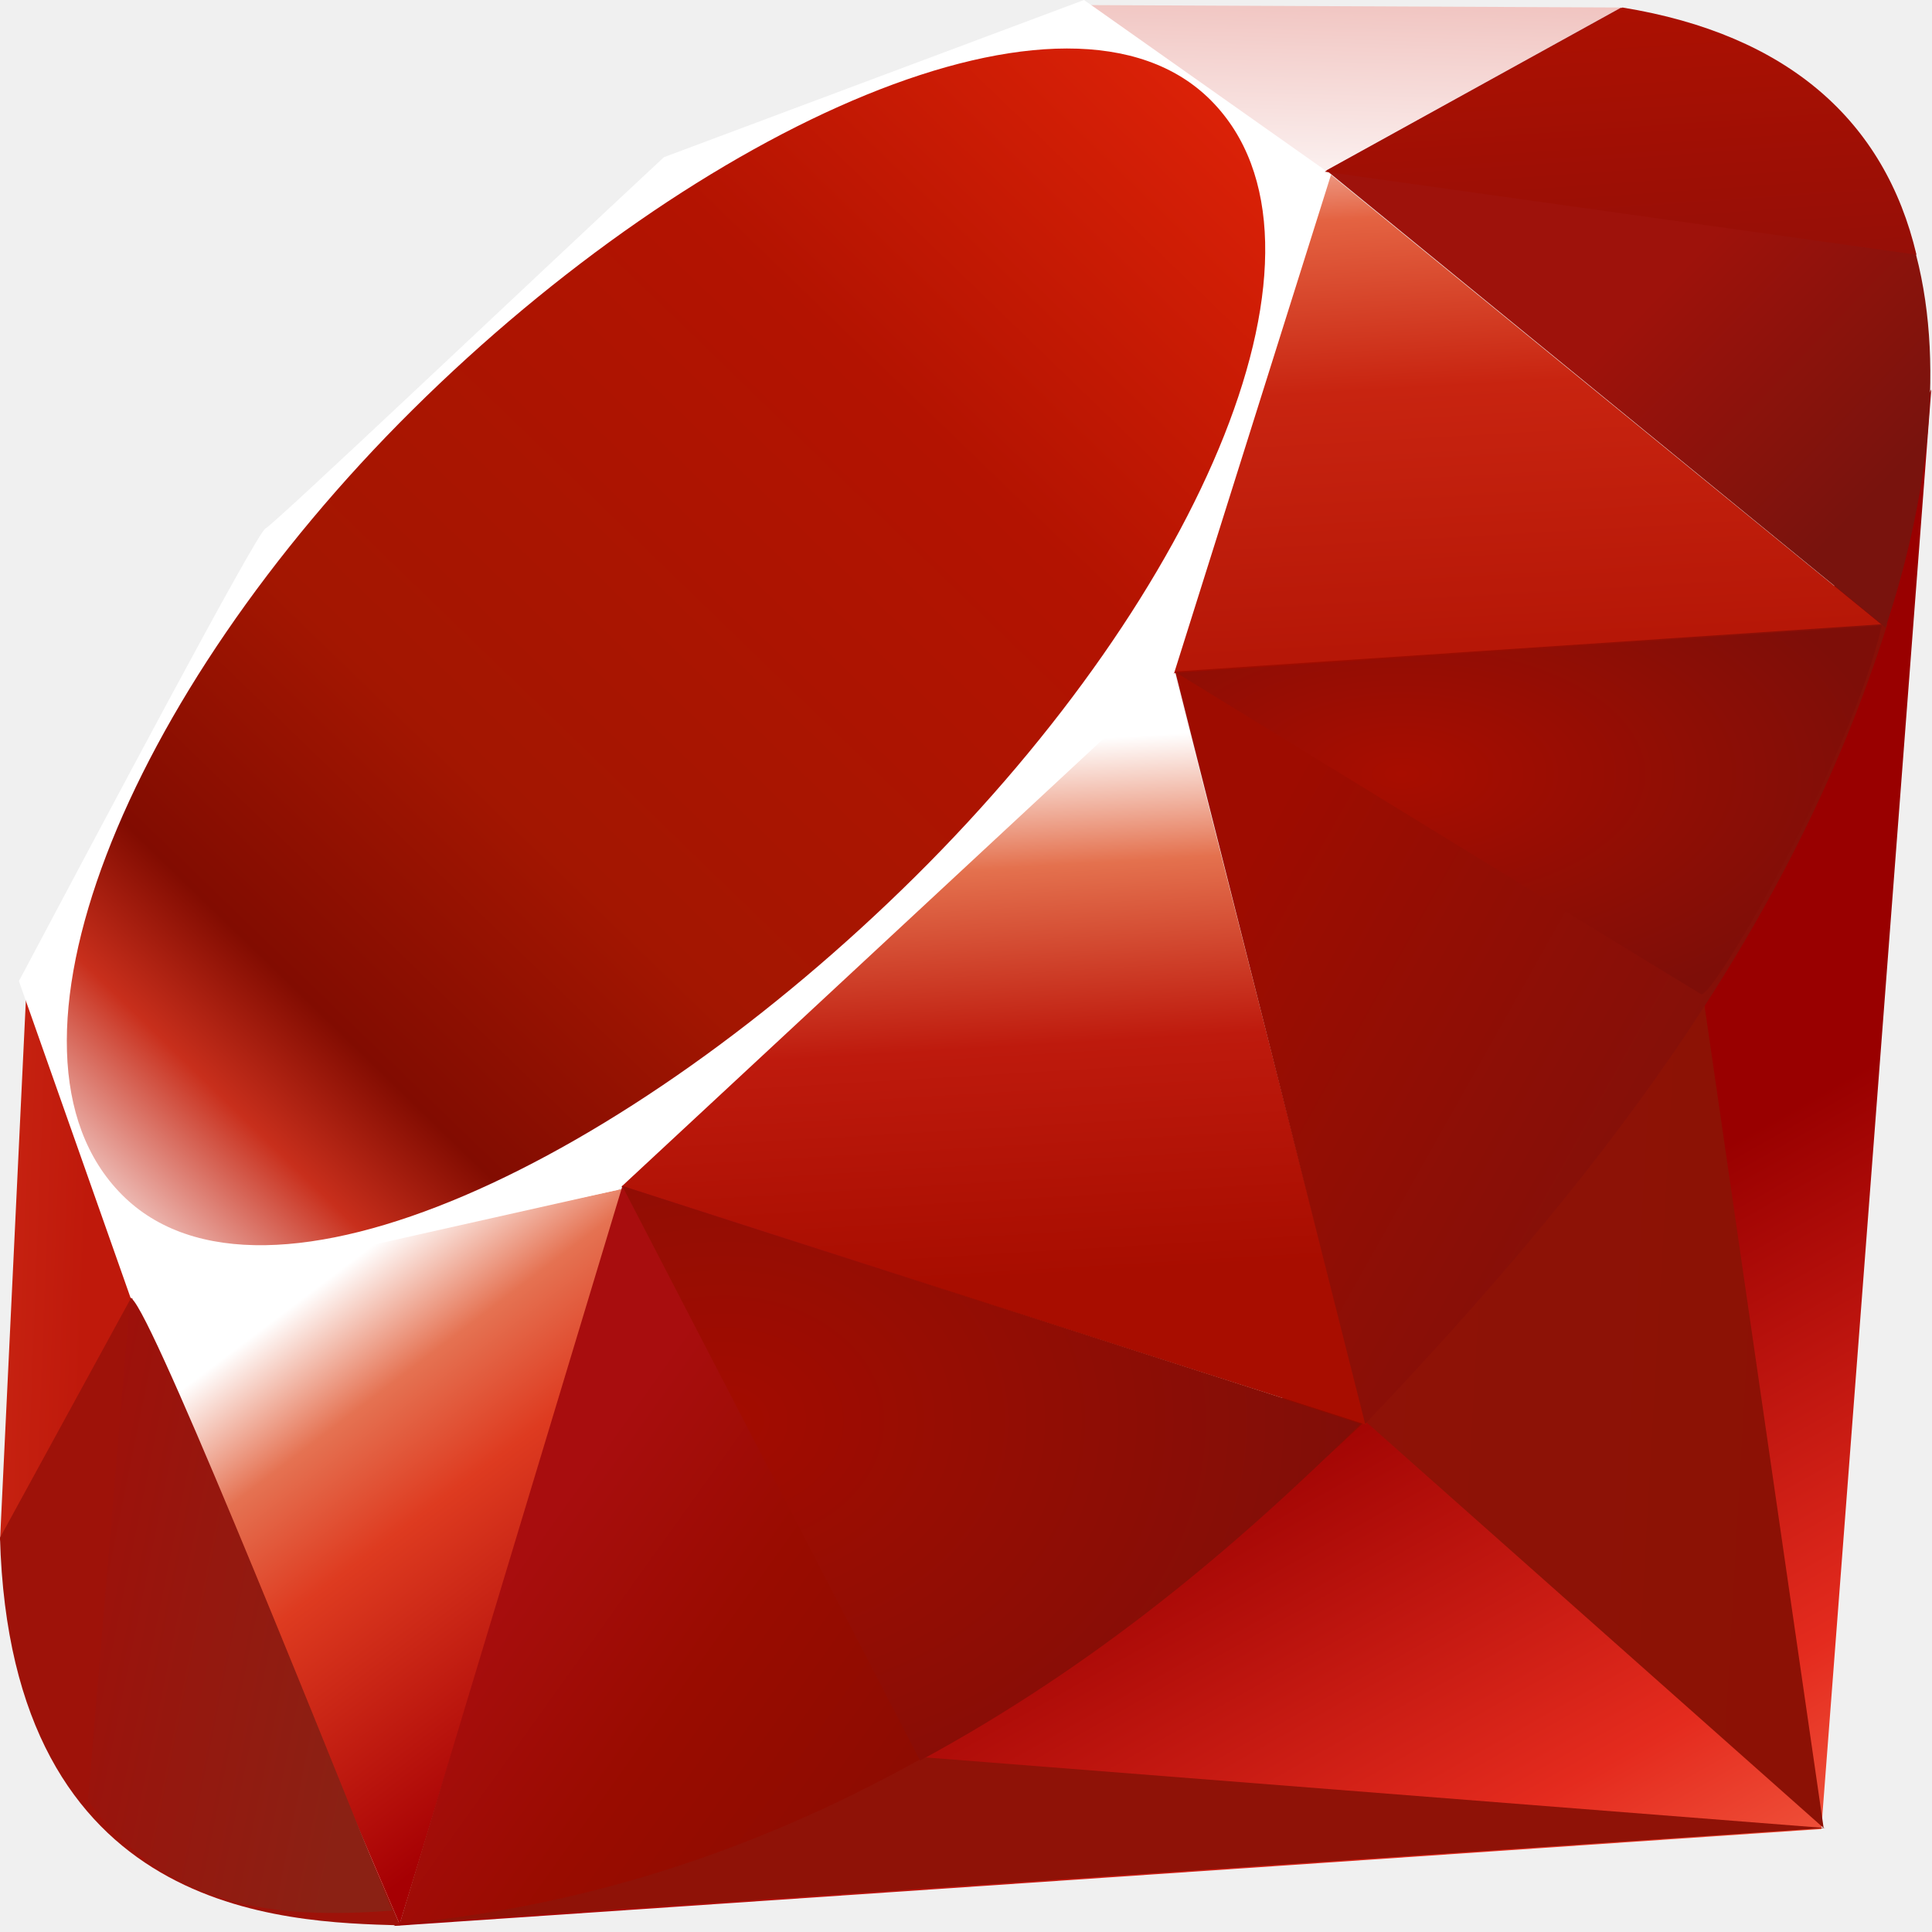
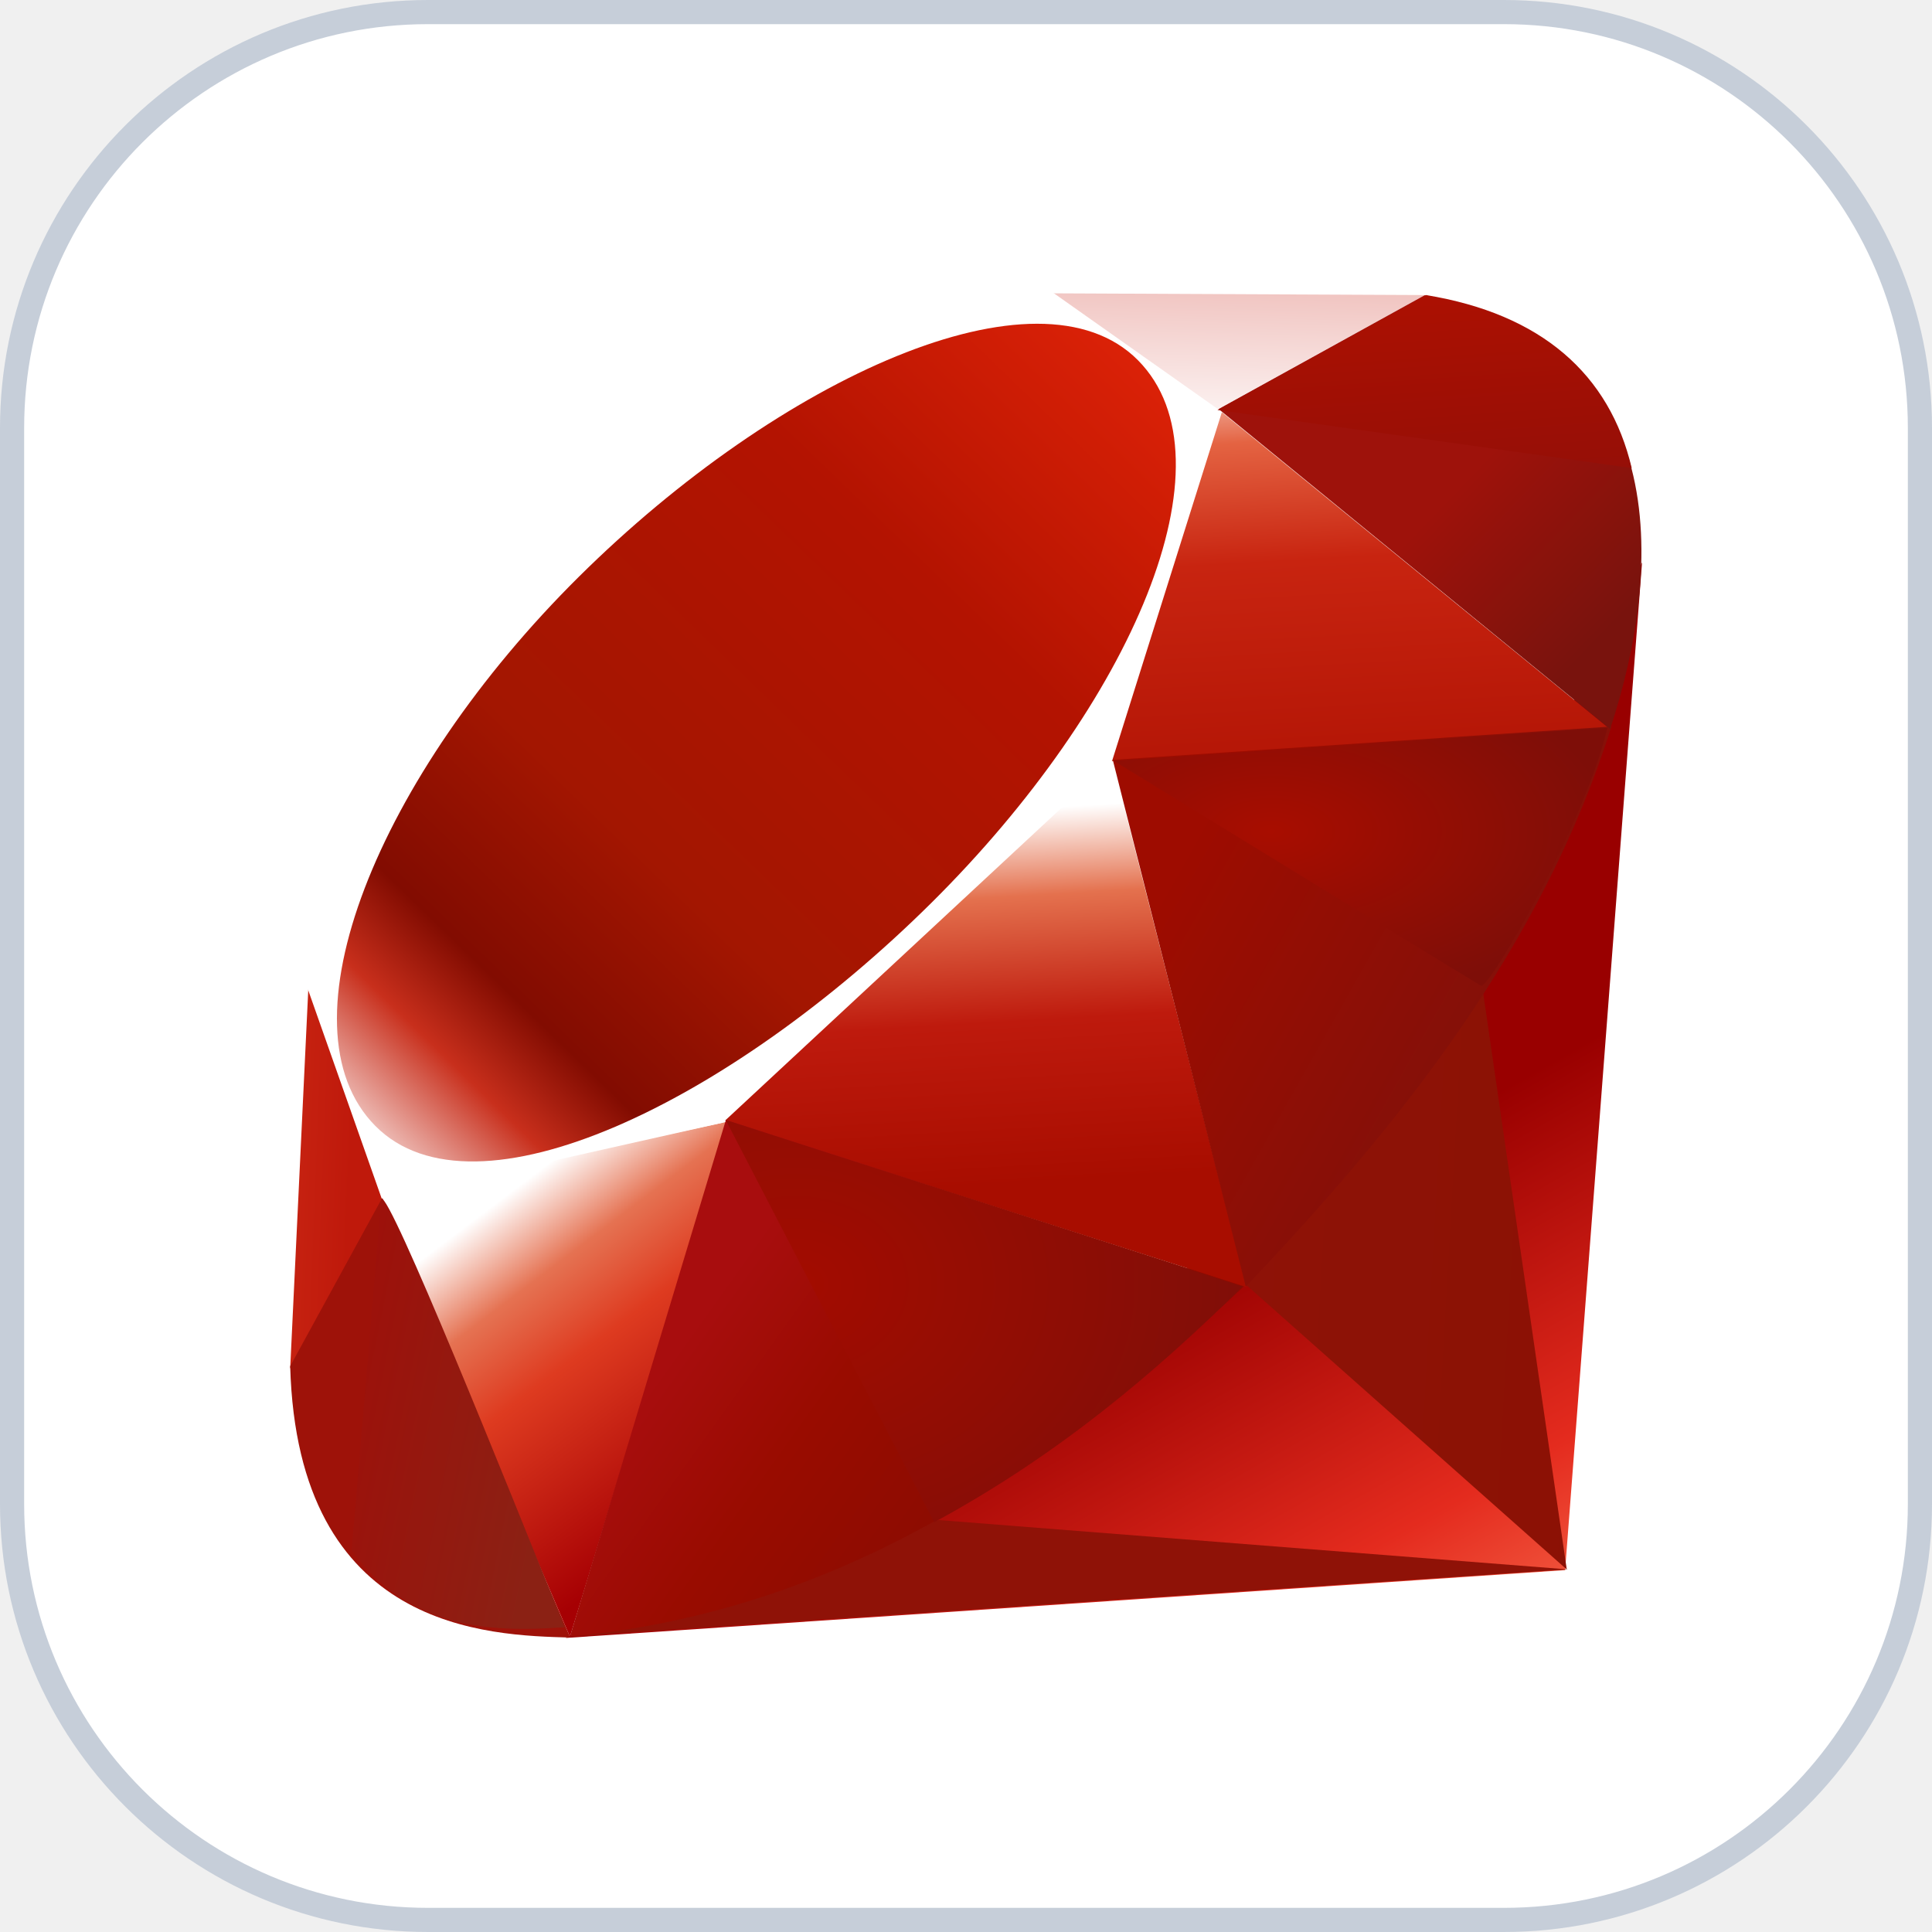
- <svg xmlns="http://www.w3.org/2000/svg" width="48" height="48" viewBox="0 0 48 48" fill="none">
-   <path d="M37.174 31.582L9.779 47.849L45.25 45.442L47.982 9.675L37.174 31.582L37.174 31.582Z" fill="url(#paint0_linear_301_688)" />
-   <path d="M45.308 45.417L42.26 24.375L33.955 35.341L45.308 45.417V45.417Z" fill="url(#paint1_linear_301_688)" />
-   <path d="M45.349 45.417L23.014 43.664L9.898 47.803L45.349 45.417Z" fill="url(#paint2_linear_301_688)" />
-   <path d="M9.929 47.808L15.509 29.528L3.23 32.154L9.929 47.807L9.929 47.808Z" fill="url(#paint3_linear_301_688)" />
-   <path d="M33.953 35.401L28.819 15.291L14.126 29.064L33.953 35.401V35.401Z" fill="url(#paint4_linear_301_688)" />
-   <path d="M46.817 15.574L32.928 4.23L29.061 16.734L46.817 15.574Z" fill="url(#paint5_linear_301_688)" />
-   <path d="M40.322 0.186L32.154 4.701L27 0.126L40.322 0.187V0.186Z" fill="url(#paint6_linear_301_688)" />
-   <path d="M0 38.285L3.422 32.044L0.654 24.609L0 38.285Z" fill="url(#paint7_linear_301_688)" />
-   <path d="M0.47 24.375L3.255 32.275L15.356 29.56L29.172 16.72L33.071 4.335L26.932 0L16.494 3.906C13.206 6.965 6.825 13.017 6.595 13.131C6.367 13.247 2.381 20.781 0.47 24.375Z" fill="white" />
-   <path d="M10.249 10.183C17.376 3.117 26.564 -1.059 30.09 2.499C33.614 6.057 29.877 14.702 22.75 21.767C15.623 28.831 6.548 33.236 3.025 29.678C-0.501 26.123 3.122 17.247 10.249 10.183Z" fill="url(#paint8_linear_301_688)" />
-   <path d="M9.929 47.8L15.465 29.463L33.851 35.37C27.203 41.603 19.81 46.873 9.929 47.8Z" fill="url(#paint9_linear_301_688)" />
-   <path d="M29.197 16.683L33.917 35.379C39.47 29.54 44.453 23.263 46.894 15.499L29.197 16.683H29.197Z" fill="url(#paint10_linear_301_688)" />
-   <path d="M46.846 15.594C48.735 9.893 49.171 1.715 40.264 0.196L32.955 4.233L46.846 15.594Z" fill="url(#paint11_linear_301_688)" />
-   <path d="M0 38.204C0.262 47.612 7.05 47.752 9.941 47.835L3.262 32.236L0 38.204Z" fill="#9E1209" />
-   <path d="M29.223 16.713C33.49 19.335 42.09 24.603 42.264 24.7C42.535 24.852 45.972 18.904 46.752 15.543L29.223 16.713H29.223Z" fill="url(#paint12_radial_301_688)" />
-   <path d="M15.458 29.463L22.859 43.742C27.235 41.368 30.662 38.477 33.8 35.379L15.458 29.463Z" fill="url(#paint13_radial_301_688)" />
-   <path d="M3.233 32.255L2.185 44.742C4.163 47.444 6.885 47.679 9.74 47.469C7.675 42.327 3.548 32.047 3.233 32.255Z" fill="url(#paint14_linear_301_688)" />
-   <path d="M32.912 4.265L47.614 6.328C46.829 3.003 44.42 0.857 40.312 0.187L32.912 4.265H32.912Z" fill="url(#paint15_linear_301_688)" />
+ <svg xmlns="http://www.w3.org/2000/svg" width="40" height="40" viewBox="0 0 40 40" fill="none">
+   <path d="M0.25 8.861C0.25 4.105 4.105 0.25 8.861 0.25H31.139C35.895 0.25 39.75 4.105 39.75 8.861V31.139C39.75 35.895 35.895 39.75 31.139 39.75H8.861C4.105 39.75 0.25 35.895 0.25 31.139V8.861Z" fill="white" stroke="#C6CED9" stroke-width="0.5" />
+   <g clip-path="url(#clip0_391_16149)">
+     <path d="M27.693 24.423L11.712 33.912L32.404 32.508L33.997 11.644L27.692 24.423L27.693 24.423Z" fill="url(#paint0_linear_391_16149)" />
+     <path d="M32.438 32.493L30.659 20.219L25.815 26.615L32.438 32.494V32.493Z" fill="url(#paint1_linear_391_16149)" />
+     <path d="M32.462 32.493L19.433 31.471L11.781 33.885L32.462 32.493Z" fill="url(#paint2_linear_391_16149)" />
+     <path d="M11.8 33.888L15.055 23.225L7.892 24.756L11.8 33.888L11.8 33.888Z" fill="url(#paint3_linear_391_16149)" />
+     <path d="M6.008 28.333L8.004 24.692L6.389 20.355L6.008 28.333Z" fill="url(#paint4_linear_391_16149)" />
+     <path d="M25.814 26.651L22.819 14.92L14.248 22.954L25.814 26.651V26.651Z" fill="url(#paint5_linear_391_16149)" />
+     <path d="M33.318 15.085L25.216 8.468L22.96 15.761L33.318 15.085V15.085Z" fill="url(#paint6_linear_391_16149)" />
+     <path d="M29.529 6.109L24.764 8.742L21.758 6.073L29.529 6.109V6.109Z" fill="url(#paint7_linear_391_16149)" />
+     <path d="M6.282 20.219L7.907 24.827L14.966 23.243L23.025 15.753L25.299 8.529L21.718 6L15.63 8.279C13.711 10.063 9.989 13.593 9.855 13.659C9.722 13.727 7.397 18.122 6.282 20.219Z" fill="white" />
+     <path d="M11.986 11.94C16.144 7.818 21.503 5.382 23.56 7.458C25.616 9.533 23.436 14.576 19.279 18.697C15.121 22.818 9.828 25.388 7.772 23.312C5.715 21.238 7.829 16.061 11.986 11.94Z" fill="url(#paint8_linear_391_16149)" />
+     <path d="M11.8 33.884L15.029 23.187L25.754 26.632C21.877 30.268 17.564 33.343 11.8 33.884Z" fill="url(#paint9_linear_391_16149)" />
+     <path d="M6.008 28.285C6.16 33.774 10.12 33.856 11.807 33.904L7.911 24.805L6.008 28.285Z" fill="#9E1209" />
+     <path d="M7.894 24.816L7.282 32.099C8.436 33.676 10.024 33.813 11.69 33.69C10.485 30.691 8.077 24.694 7.894 24.816Z" fill="url(#paint10_linear_391_16149)" />
+     <path d="M23.039 15.732L25.792 26.638C29.032 23.232 31.939 19.57 33.363 15.041L23.039 15.732H23.039Z" fill="url(#paint11_linear_391_16149)" />
+     <path d="M15.025 23.187L19.342 31.516C21.895 30.131 23.894 28.445 25.725 26.638L15.025 23.187Z" fill="url(#paint12_radial_391_16149)" />
+     <path d="M33.335 15.096C34.437 11.771 34.691 7 29.495 6.114L25.231 8.469L33.335 15.096V15.096Z" fill="url(#paint13_linear_391_16149)" />
+     <path d="M23.054 15.749C25.544 17.279 30.56 20.352 30.662 20.408C30.82 20.497 32.825 17.028 33.28 15.067L23.054 15.749H23.054Z" fill="url(#paint14_radial_391_16149)" />
+     <path d="M25.206 8.488L33.783 9.691C33.325 7.752 31.919 6.5 29.523 6.109L25.206 8.488H25.206Z" fill="url(#paint15_linear_391_16149)" />
+   </g>
  <defs>
-     <linearGradient id="paint0_linear_301_688" x1="51.112" y1="47.178" x2="41.001" y2="29.274" gradientUnits="userSpaceOnUse">
+     <linearGradient id="paint0_linear_391_16149" x1="35.823" y1="33.521" x2="29.925" y2="23.076" gradientUnits="userSpaceOnUse">
      <stop stop-color="#FB7655" />
      <stop stop-color="#FB7655" />
      <stop offset="0.41" stop-color="#E42B1E" />
      <stop offset="0.99" stop-color="#990000" />
      <stop offset="1" stop-color="#990000" />
    </linearGradient>
-     <linearGradient id="paint1_linear_301_688" x1="67.988" y1="-4.343" x2="22.822" y2="-6.911" gradientUnits="userSpaceOnUse">
+     <linearGradient id="paint1_linear_391_16149" x1="45.667" y1="3.467" x2="19.32" y2="1.968" gradientUnits="userSpaceOnUse">
      <stop stop-color="#871101" />
      <stop stop-color="#871101" />
      <stop offset="0.99" stop-color="#911209" />
      <stop offset="1" stop-color="#911209" />
    </linearGradient>
-     <linearGradient id="paint2_linear_301_688" x1="2787.28" y1="559.152" x2="2787.11" y2="-83.088" gradientUnits="userSpaceOnUse">
+     <linearGradient id="paint2_linear_391_16149" x1="1631.92" y1="332.172" x2="1631.82" y2="-42.468" gradientUnits="userSpaceOnUse">
      <stop stop-color="#871101" />
      <stop stop-color="#871101" />
      <stop offset="0.99" stop-color="#911209" />
      <stop offset="1" stop-color="#911209" />
    </linearGradient>
-     <linearGradient id="paint3_linear_301_688" x1="4.959" y1="34.187" x2="12.911" y2="44.708" gradientUnits="userSpaceOnUse">
+     <linearGradient id="paint3_linear_391_16149" x1="8.9" y1="25.942" x2="13.539" y2="32.08" gradientUnits="userSpaceOnUse">
      <stop stop-color="white" />
      <stop stop-color="white" />
      <stop offset="0.23" stop-color="#E57252" />
      <stop offset="0.46" stop-color="#DE3B20" />
      <stop offset="0.99" stop-color="#A60003" />
      <stop offset="1" stop-color="#A60003" />
    </linearGradient>
-     <linearGradient id="paint4_linear_301_688" x1="16.647" y1="18.967" x2="17.436" y2="32.38" gradientUnits="userSpaceOnUse">
+     <linearGradient id="paint4_linear_391_16149" x1="-0.706" y1="36.772" x2="6.835" y2="37.068" gradientUnits="userSpaceOnUse">
+       <stop stop-color="white" />
+       <stop stop-color="white" />
+       <stop offset="0.31" stop-color="#DE4024" />
+       <stop offset="0.99" stop-color="#BF190B" />
+       <stop offset="1" stop-color="#BF190B" />
+     </linearGradient>
+     <linearGradient id="paint5_linear_391_16149" x1="15.719" y1="17.064" x2="16.178" y2="24.888" gradientUnits="userSpaceOnUse">
      <stop stop-color="white" />
      <stop stop-color="white" />
      <stop offset="0.23" stop-color="#E4714E" />
      <stop offset="0.56" stop-color="#BE1A0D" />
      <stop offset="0.99" stop-color="#A80D00" />
      <stop offset="1" stop-color="#A80D00" />
    </linearGradient>
-     <linearGradient id="paint5_linear_301_688" x1="21.859" y1="2.592" x2="22.969" y2="22.043" gradientUnits="userSpaceOnUse">
+     <linearGradient id="paint6_linear_391_16149" x1="18.759" y1="7.512" x2="19.406" y2="18.858" gradientUnits="userSpaceOnUse">
      <stop stop-color="white" />
      <stop stop-color="white" />
      <stop offset="0.18" stop-color="#E46342" />
      <stop offset="0.4" stop-color="#C82410" />
      <stop offset="0.99" stop-color="#A80D00" />
      <stop offset="1" stop-color="#A80D00" />
    </linearGradient>
-     <linearGradient id="paint6_linear_301_688" x1="88.161" y1="7.302" x2="89.301" y2="-33.694" gradientUnits="userSpaceOnUse">
+     <linearGradient id="paint7_linear_391_16149" x1="57.435" y1="10.259" x2="58.1" y2="-13.655" gradientUnits="userSpaceOnUse">
      <stop stop-color="white" />
      <stop stop-color="white" />
      <stop offset="0.54" stop-color="#C81F11" />
      <stop offset="0.99" stop-color="#BF0905" />
      <stop offset="1" stop-color="#BF0905" />
    </linearGradient>
-     <linearGradient id="paint7_linear_301_688" x1="-11.51" y1="52.752" x2="1.418" y2="53.259" gradientUnits="userSpaceOnUse">
-       <stop stop-color="white" />
-       <stop stop-color="white" />
-       <stop offset="0.31" stop-color="#DE4024" />
-       <stop offset="0.99" stop-color="#BF190B" />
-       <stop offset="1" stop-color="#BF190B" />
-     </linearGradient>
-     <linearGradient id="paint8_linear_301_688" x1="14.71" y1="56.193" x2="51.846" y2="17.788" gradientUnits="userSpaceOnUse">
+     <linearGradient id="paint8_linear_391_16149" x1="14.588" y1="38.779" x2="36.251" y2="16.376" gradientUnits="userSpaceOnUse">
      <stop stop-color="#BD0012" />
      <stop stop-color="#BD0012" />
      <stop offset="0.07" stop-color="white" />
      <stop offset="0.17" stop-color="white" />
      <stop offset="0.27" stop-color="#C82F1C" />
      <stop offset="0.33" stop-color="#820C01" />
      <stop offset="0.46" stop-color="#A31601" />
      <stop offset="0.72" stop-color="#B31301" />
      <stop offset="0.99" stop-color="#E82609" />
      <stop offset="1" stop-color="#E82609" />
    </linearGradient>
-     <linearGradient id="paint9_linear_301_688" x1="27.062" y1="39.083" x2="17.422" y2="32.193" gradientUnits="userSpaceOnUse">
+     <linearGradient id="paint9_linear_391_16149" x1="21.794" y1="28.799" x2="16.171" y2="24.779" gradientUnits="userSpaceOnUse">
      <stop stop-color="#8C0C01" />
      <stop stop-color="#8C0C01" />
      <stop offset="0.54" stop-color="#990C00" />
      <stop offset="0.99" stop-color="#A80D0E" />
      <stop offset="1" stop-color="#A80D0E" />
    </linearGradient>
-     <linearGradient id="paint10_linear_301_688" x1="48.563" y1="20.922" x2="35.215" y2="13.408" gradientUnits="userSpaceOnUse">
-       <stop stop-color="#7E110B" />
-       <stop stop-color="#7E110B" />
-       <stop offset="0.99" stop-color="#9E0C00" />
-       <stop offset="1" stop-color="#9E0C00" />
-     </linearGradient>
-     <linearGradient id="paint11_linear_301_688" x1="49.814" y1="8.931" x2="44.46" y2="3.77" gradientUnits="userSpaceOnUse">
-       <stop stop-color="#79130D" />
-       <stop stop-color="#79130D" />
-       <stop offset="0.99" stop-color="#9E120B" />
-       <stop offset="1" stop-color="#9E120B" />
-     </linearGradient>
-     <radialGradient id="paint12_radial_301_688" cx="0" cy="0" r="1" gradientUnits="userSpaceOnUse" gradientTransform="translate(34.8324 19.226) scale(12.1954 6.37254)">
-       <stop stop-color="#A80D00" />
-       <stop stop-color="#A80D00" />
-       <stop offset="0.99" stop-color="#7E0E08" />
-       <stop offset="1" stop-color="#7E0E08" />
-     </radialGradient>
-     <radialGradient id="paint13_radial_301_688" cx="0" cy="0" r="1" gradientUnits="userSpaceOnUse" gradientTransform="translate(17.9432 35.2971) scale(16.212 12.6203)">
-       <stop stop-color="#A30C00" />
-       <stop stop-color="#A30C00" />
-       <stop offset="0.99" stop-color="#800E08" />
-       <stop offset="1" stop-color="#800E08" />
-     </radialGradient>
-     <linearGradient id="paint14_linear_301_688" x1="11.381" y1="31.099" x2="-7.15" y2="27.336" gradientUnits="userSpaceOnUse">
+     <linearGradient id="paint10_linear_391_16149" x1="12.647" y1="24.141" x2="1.837" y2="21.946" gradientUnits="userSpaceOnUse">
      <stop stop-color="#8B2114" />
      <stop stop-color="#8B2114" />
      <stop offset="0.43" stop-color="#9E100A" />
      <stop offset="0.99" stop-color="#B3100C" />
      <stop offset="1" stop-color="#B3100C" />
    </linearGradient>
-     <linearGradient id="paint15_linear_301_688" x1="10.024" y1="0.08" x2="11.64" y2="23.505" gradientUnits="userSpaceOnUse">
+     <linearGradient id="paint11_linear_391_16149" x1="34.336" y1="18.204" x2="26.55" y2="13.821" gradientUnits="userSpaceOnUse">
+       <stop stop-color="#7E110B" />
+       <stop stop-color="#7E110B" />
+       <stop offset="0.99" stop-color="#9E0C00" />
+       <stop offset="1" stop-color="#9E0C00" />
+     </linearGradient>
+     <radialGradient id="paint12_radial_391_16149" cx="0" cy="0" r="1" gradientUnits="userSpaceOnUse" gradientTransform="translate(16.4747 26.59) scale(9.45699 7.36184)">
+       <stop stop-color="#A30C00" />
+       <stop stop-color="#A30C00" />
+       <stop offset="0.99" stop-color="#800E08" />
+       <stop offset="1" stop-color="#800E08" />
+     </radialGradient>
+     <linearGradient id="paint13_linear_391_16149" x1="35.066" y1="11.21" x2="31.943" y2="8.199" gradientUnits="userSpaceOnUse">
+       <stop stop-color="#79130D" />
+       <stop stop-color="#79130D" />
+       <stop offset="0.99" stop-color="#9E120B" />
+       <stop offset="1" stop-color="#9E120B" />
+     </linearGradient>
+     <radialGradient id="paint14_radial_391_16149" cx="0" cy="0" r="1" gradientUnits="userSpaceOnUse" gradientTransform="translate(26.3266 17.2151) scale(7.11401 3.71732)">
+       <stop stop-color="#A80D00" />
+       <stop stop-color="#A80D00" />
+       <stop offset="0.99" stop-color="#7E0E08" />
+       <stop offset="1" stop-color="#7E0E08" />
+     </radialGradient>
+     <linearGradient id="paint15_linear_391_16149" x1="11.855" y1="6.047" x2="12.798" y2="19.712" gradientUnits="userSpaceOnUse">
      <stop stop-color="#B31000" />
      <stop stop-color="#B31000" />
      <stop offset="0.44" stop-color="#910F08" />
      <stop offset="0.99" stop-color="#791C12" />
      <stop offset="1" stop-color="#791C12" />
    </linearGradient>
+     <clipPath id="clip0_391_16149">
+       <rect width="28" height="28" fill="white" transform="translate(6.00781 6)" />
+     </clipPath>
  </defs>
</svg>
